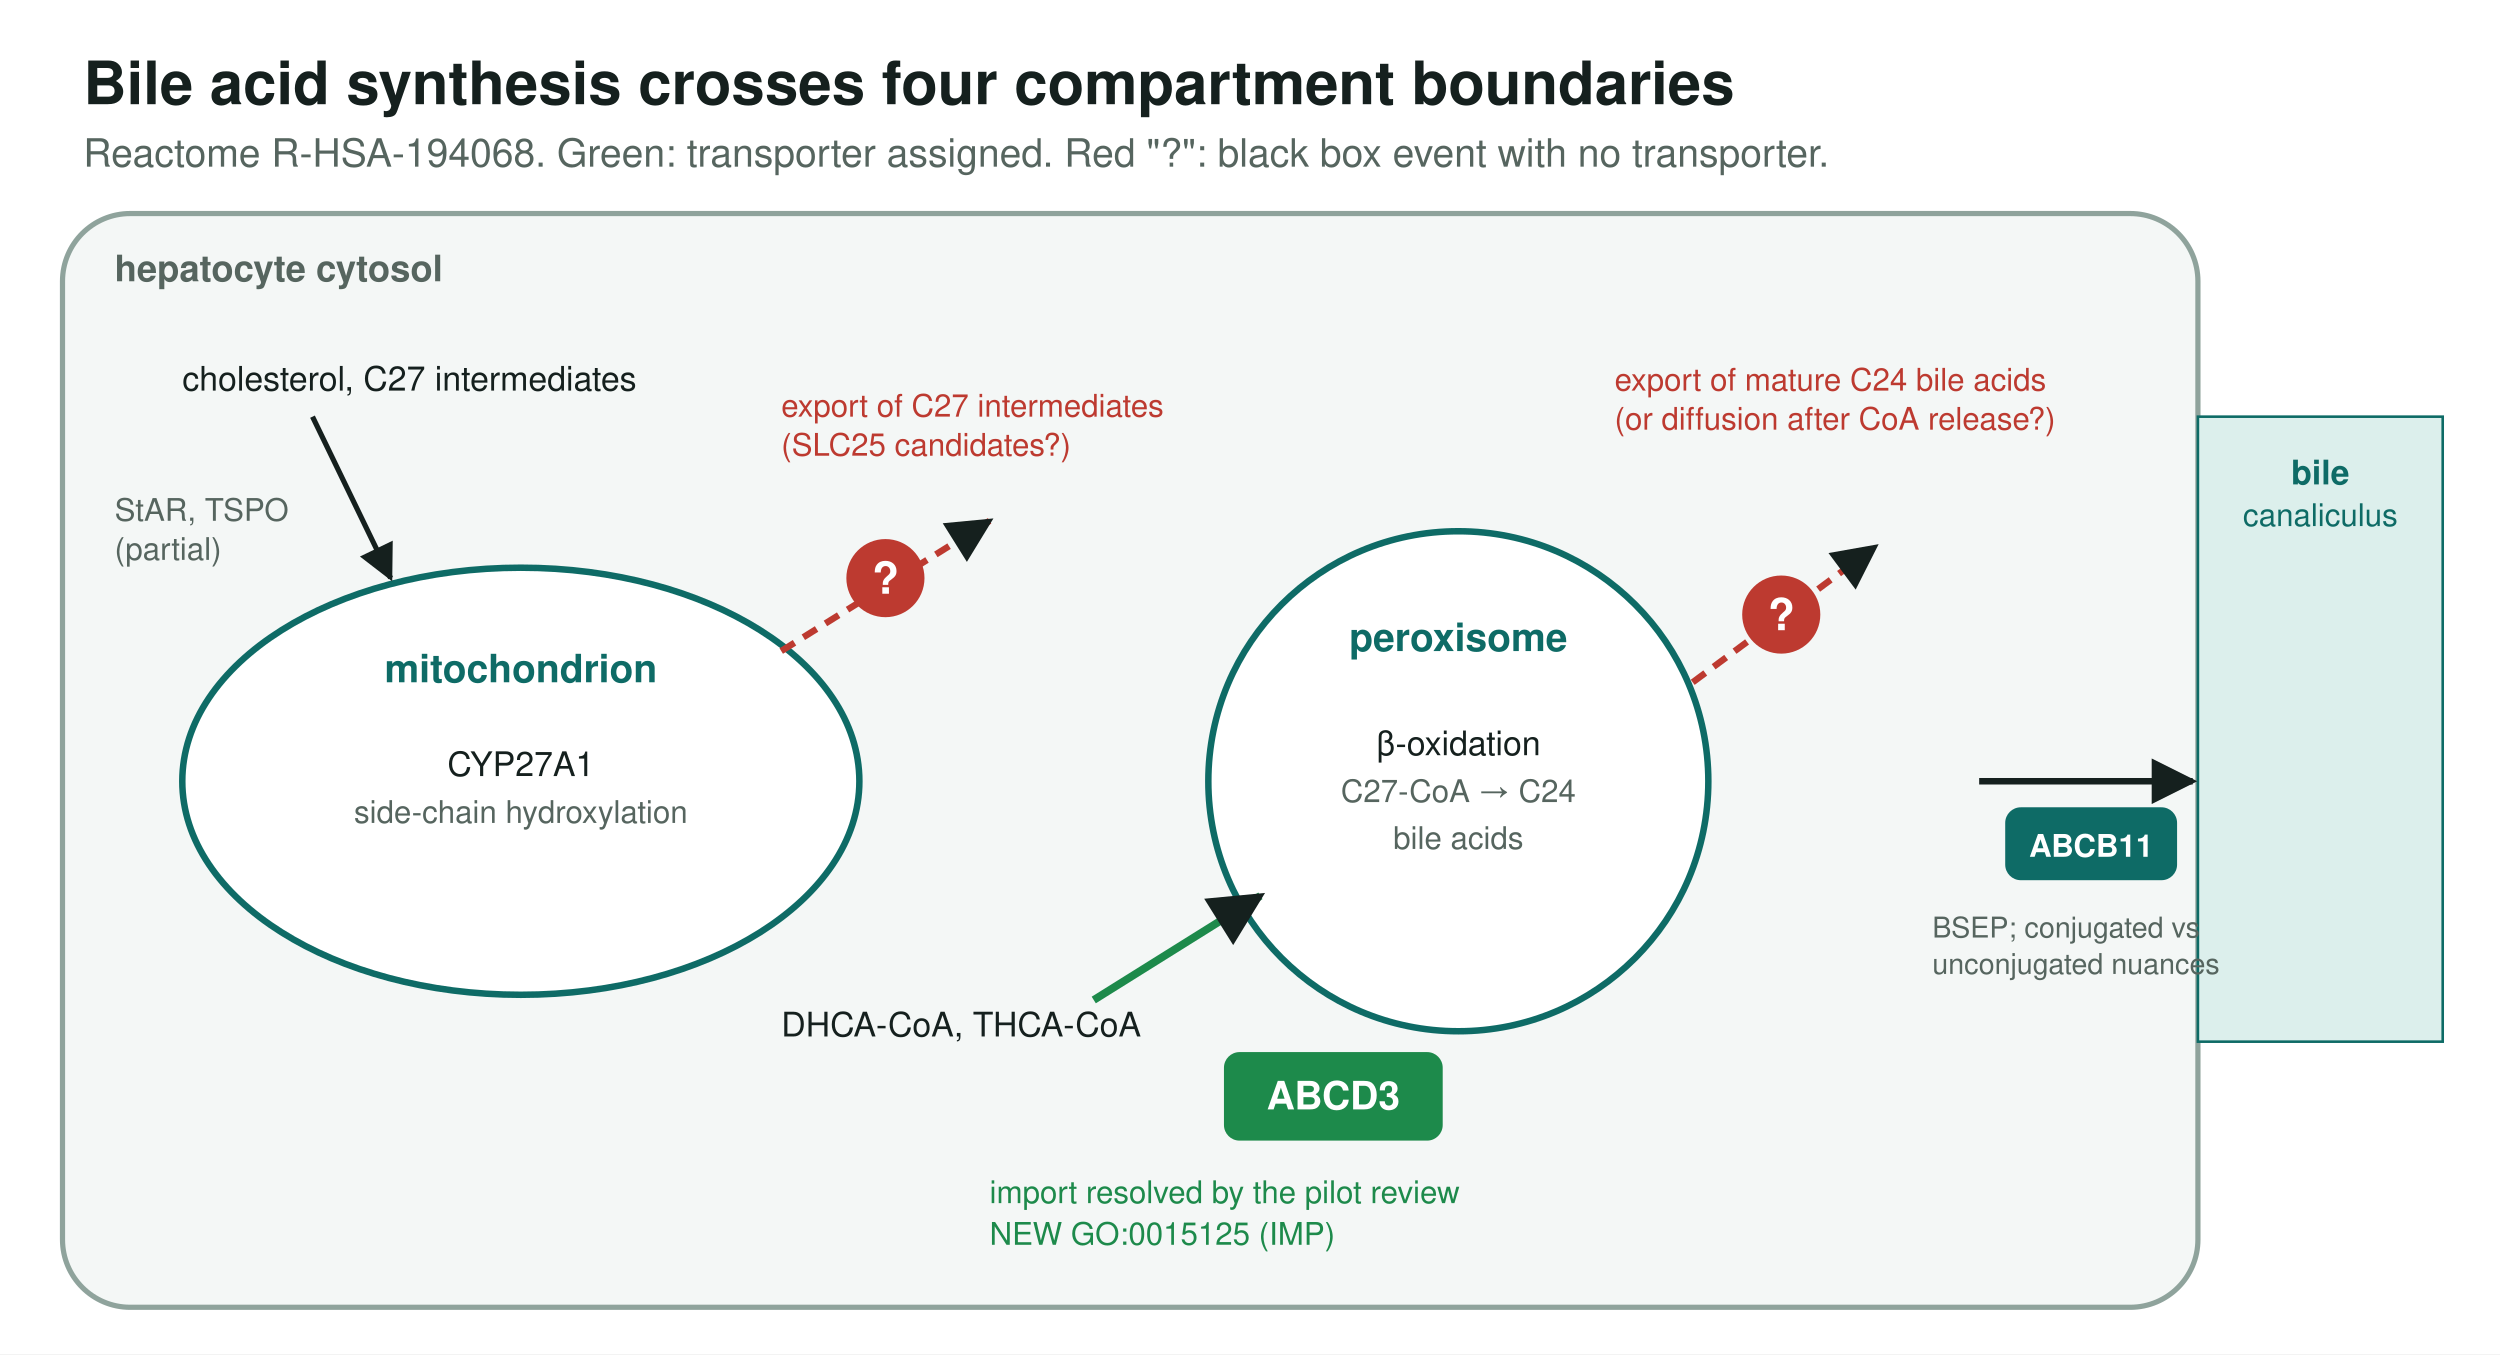
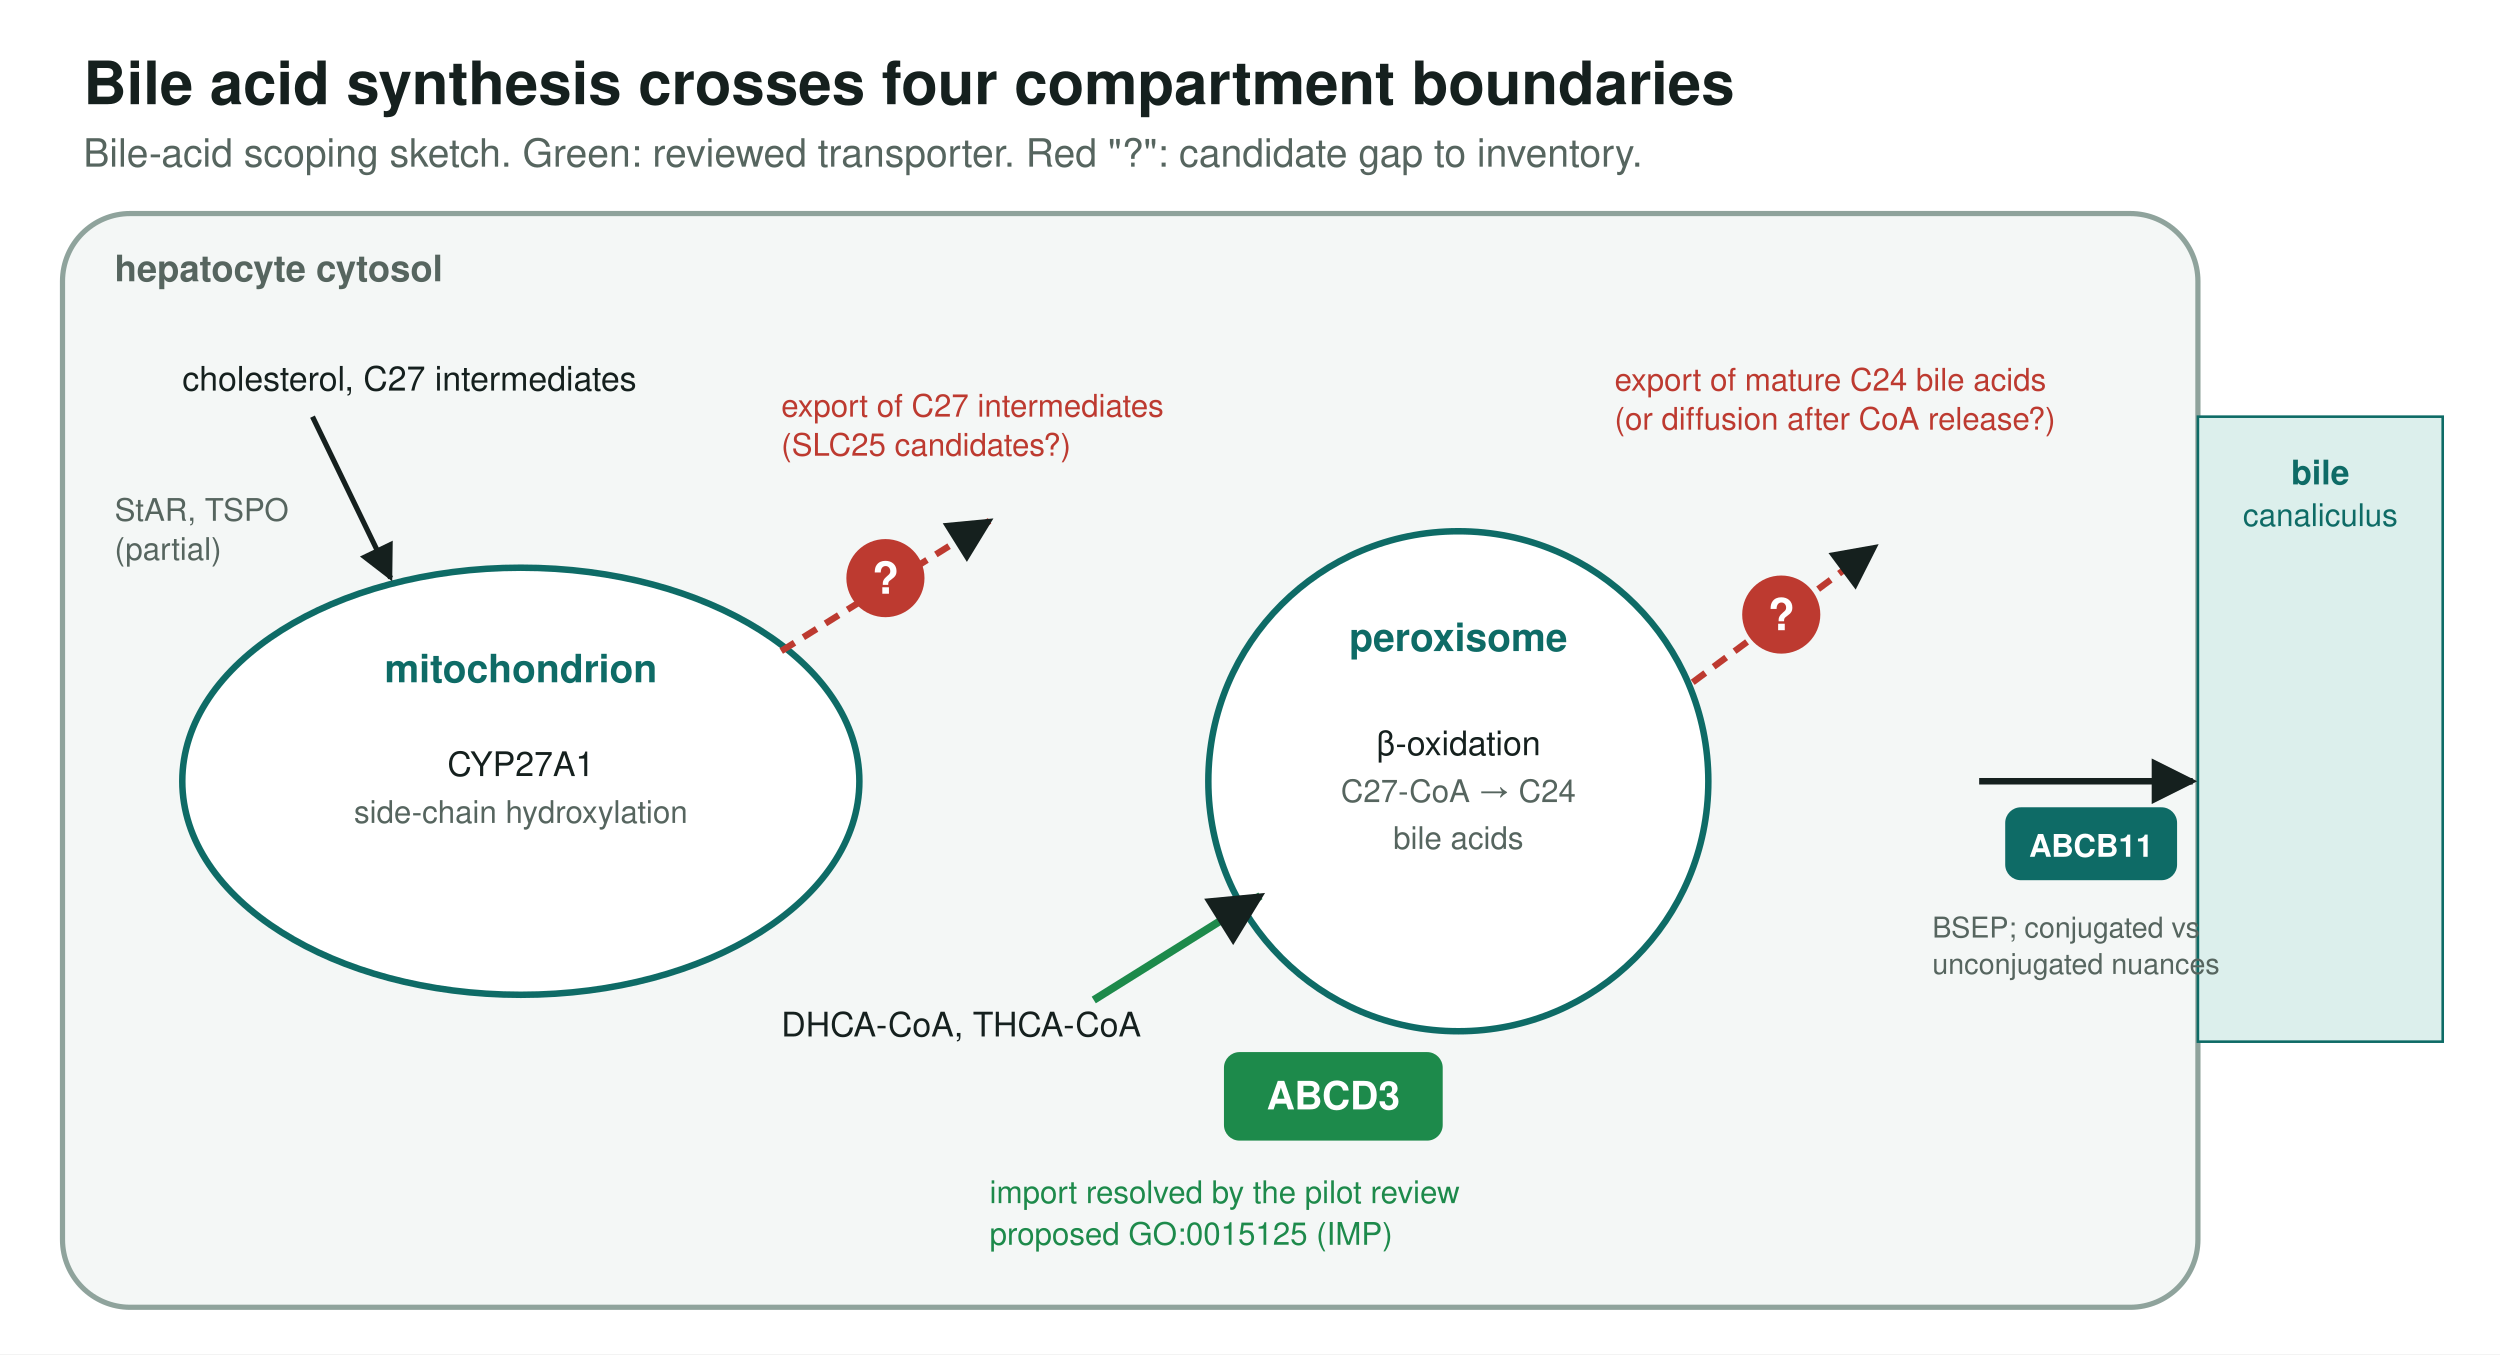
<svg xmlns="http://www.w3.org/2000/svg" viewBox="0 0 960 520" width="960" height="520" font-family="Helvetica, Arial, sans-serif">
  <defs>
    <marker id="a" viewBox="0 0 10 10" refX="9" refY="5" markerWidth="7" markerHeight="7" orient="auto">
      <path d="M0,0 L10,5 L0,10 z" fill="#15201e" />
    </marker>
  </defs>
  <rect width="960" height="520" fill="#ffffff" />
  <text x="32" y="40" font-size="23" font-weight="bold" fill="#15201e">Bile acid synthesis crosses four compartment boundaries</text>
-   <text x="32" y="64" font-size="15" fill="#56655f">Reactome R-HSA-194068. Green: transporter assigned. Red "?": black box event with no transporter.</text>
+   <text x="32" y="64" font-size="15" fill="#56655f">Bile-acid scoping sketch. Green: reviewed transporter. Red "?": candidate gap to inventory.</text>
  <rect x="24" y="82" width="820" height="420" rx="26" fill="#f4f7f6" stroke="#8fa39c" stroke-width="2" />
  <text x="44" y="108" font-size="14" font-weight="bold" fill="#56655f">hepatocyte cytosol</text>
  <ellipse cx="200" cy="300" rx="130" ry="82" fill="#ffffff" stroke="#0e6b66" stroke-width="2.5" />
  <text x="200" y="262" font-size="15" font-weight="bold" text-anchor="middle" fill="#0e6b66">mitochondrion</text>
  <text x="200" y="298" font-size="13" text-anchor="middle" fill="#15201e">CYP27A1</text>
  <text x="200" y="316" font-size="12" text-anchor="middle" fill="#56655f">side-chain hydroxylation</text>
  <circle cx="560" cy="300" r="96" fill="#ffffff" stroke="#0e6b66" stroke-width="2.5" />
  <text x="560" y="250" font-size="15" font-weight="bold" text-anchor="middle" fill="#0e6b66">peroxisome</text>
  <text x="560" y="290" font-size="13" text-anchor="middle" fill="#15201e">β-oxidation</text>
  <text x="560" y="308" font-size="12" text-anchor="middle" fill="#56655f">C27-CoA → C24</text>
  <text x="560" y="326" font-size="12" text-anchor="middle" fill="#56655f">bile acids</text>
  <text x="70" y="150" font-size="13" fill="#15201e">cholesterol, C27 intermediates</text>
  <path d="M120,160 L150,222" stroke="#15201e" stroke-width="2" marker-end="url(#a)" />
  <text x="44" y="200" font-size="12" fill="#56655f">StAR, TSPO</text>
  <text x="44" y="215" font-size="12" fill="#56655f">(partial)</text>
  <path d="M300,250 L380,200" stroke="#bd3a30" stroke-width="2.5" stroke-dasharray="6 4" marker-end="url(#a)" />
  <circle cx="340" cy="222" r="15" fill="#bd3a30" />
  <text x="340" y="228" font-size="17" font-weight="bold" text-anchor="middle" fill="#ffffff">?</text>
  <text x="300" y="160" font-size="12" fill="#bd3a30">export of C27 intermediates</text>
  <text x="300" y="175" font-size="12" fill="#bd3a30">(SLC25 candidates?)</text>
  <text x="300" y="398" font-size="13" fill="#15201e">DHCA-CoA, THCA-CoA</text>
  <path d="M420,384 L484,344" stroke="#1d8a4b" stroke-width="3" marker-end="url(#a)" />
  <rect x="470" y="404" width="84" height="34" rx="6" fill="#1d8a4b" />
  <text x="512" y="426" font-size="15" font-weight="bold" text-anchor="middle" fill="#ffffff">ABCD3</text>
  <text x="380" y="462" font-size="12" fill="#1d8a4b">import resolved by the pilot review</text>
-   <text x="380" y="478" font-size="12" fill="#1d8a4b">NEW GO:0015125 (IMP)</text>
+   <text x="380" y="478" font-size="12" fill="#1d8a4b">proposed GO:0015125 (IMP)</text>
  <path d="M650,262 L720,210" stroke="#bd3a30" stroke-width="2.5" stroke-dasharray="6 4" marker-end="url(#a)" />
  <circle cx="684" cy="236" r="15" fill="#bd3a30" />
  <text x="684" y="242" font-size="17" font-weight="bold" text-anchor="middle" fill="#ffffff">?</text>
  <text x="620" y="150" font-size="12" fill="#bd3a30">export of mature C24 bile acids</text>
  <text x="620" y="165" font-size="12" fill="#bd3a30">(or diffusion after CoA release?)</text>
  <rect x="844" y="160" width="94" height="240" fill="#dcefec" stroke="#0e6b66" />
  <text x="891" y="186" font-size="13" font-weight="bold" text-anchor="middle" fill="#0e6b66">bile</text>
  <text x="891" y="202" font-size="12" text-anchor="middle" fill="#0e6b66">canaliculus</text>
  <path d="M760,300 L842,300" stroke="#15201e" stroke-width="2.5" marker-end="url(#a)" />
  <rect x="770" y="310" width="66" height="28" rx="6" fill="#0e6b66" />
  <text x="803" y="329" font-size="12" font-weight="bold" text-anchor="middle" fill="#ffffff">ABCB11</text>
  <text x="742" y="360" font-size="11" fill="#56655f">BSEP; conjugated vs</text>
  <text x="742" y="374" font-size="11" fill="#56655f">unconjugated nuances</text>
</svg>
